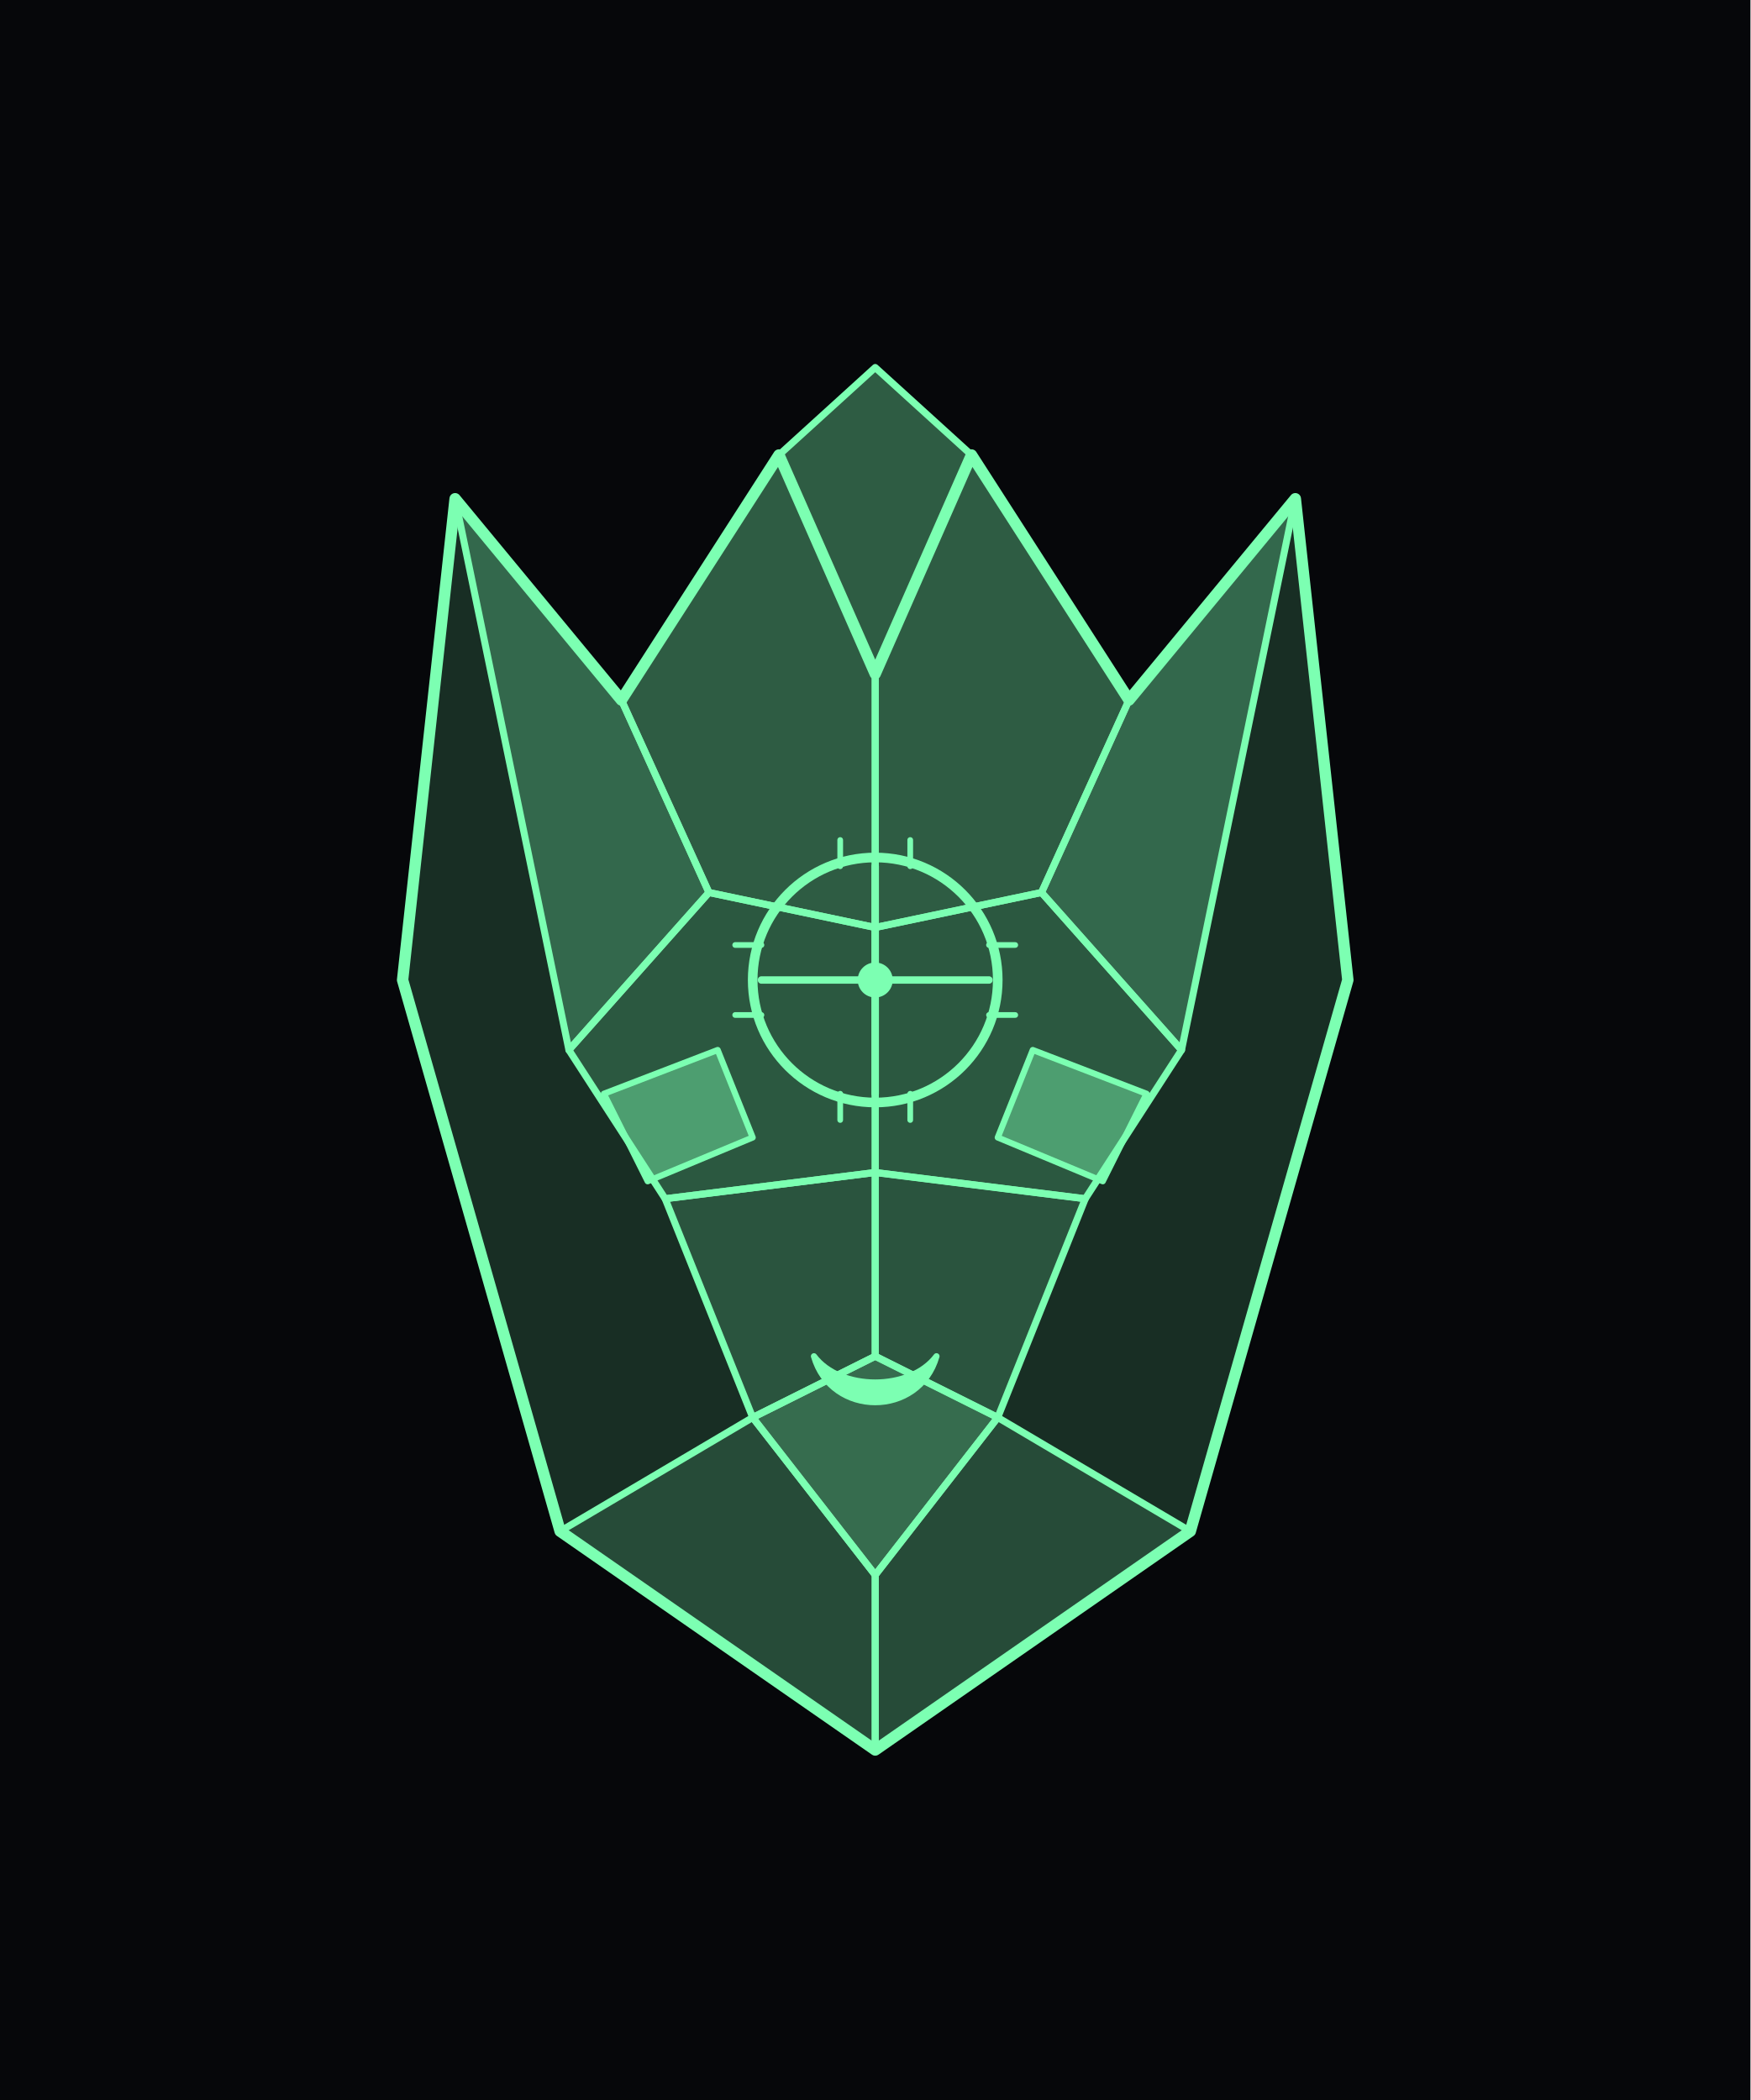
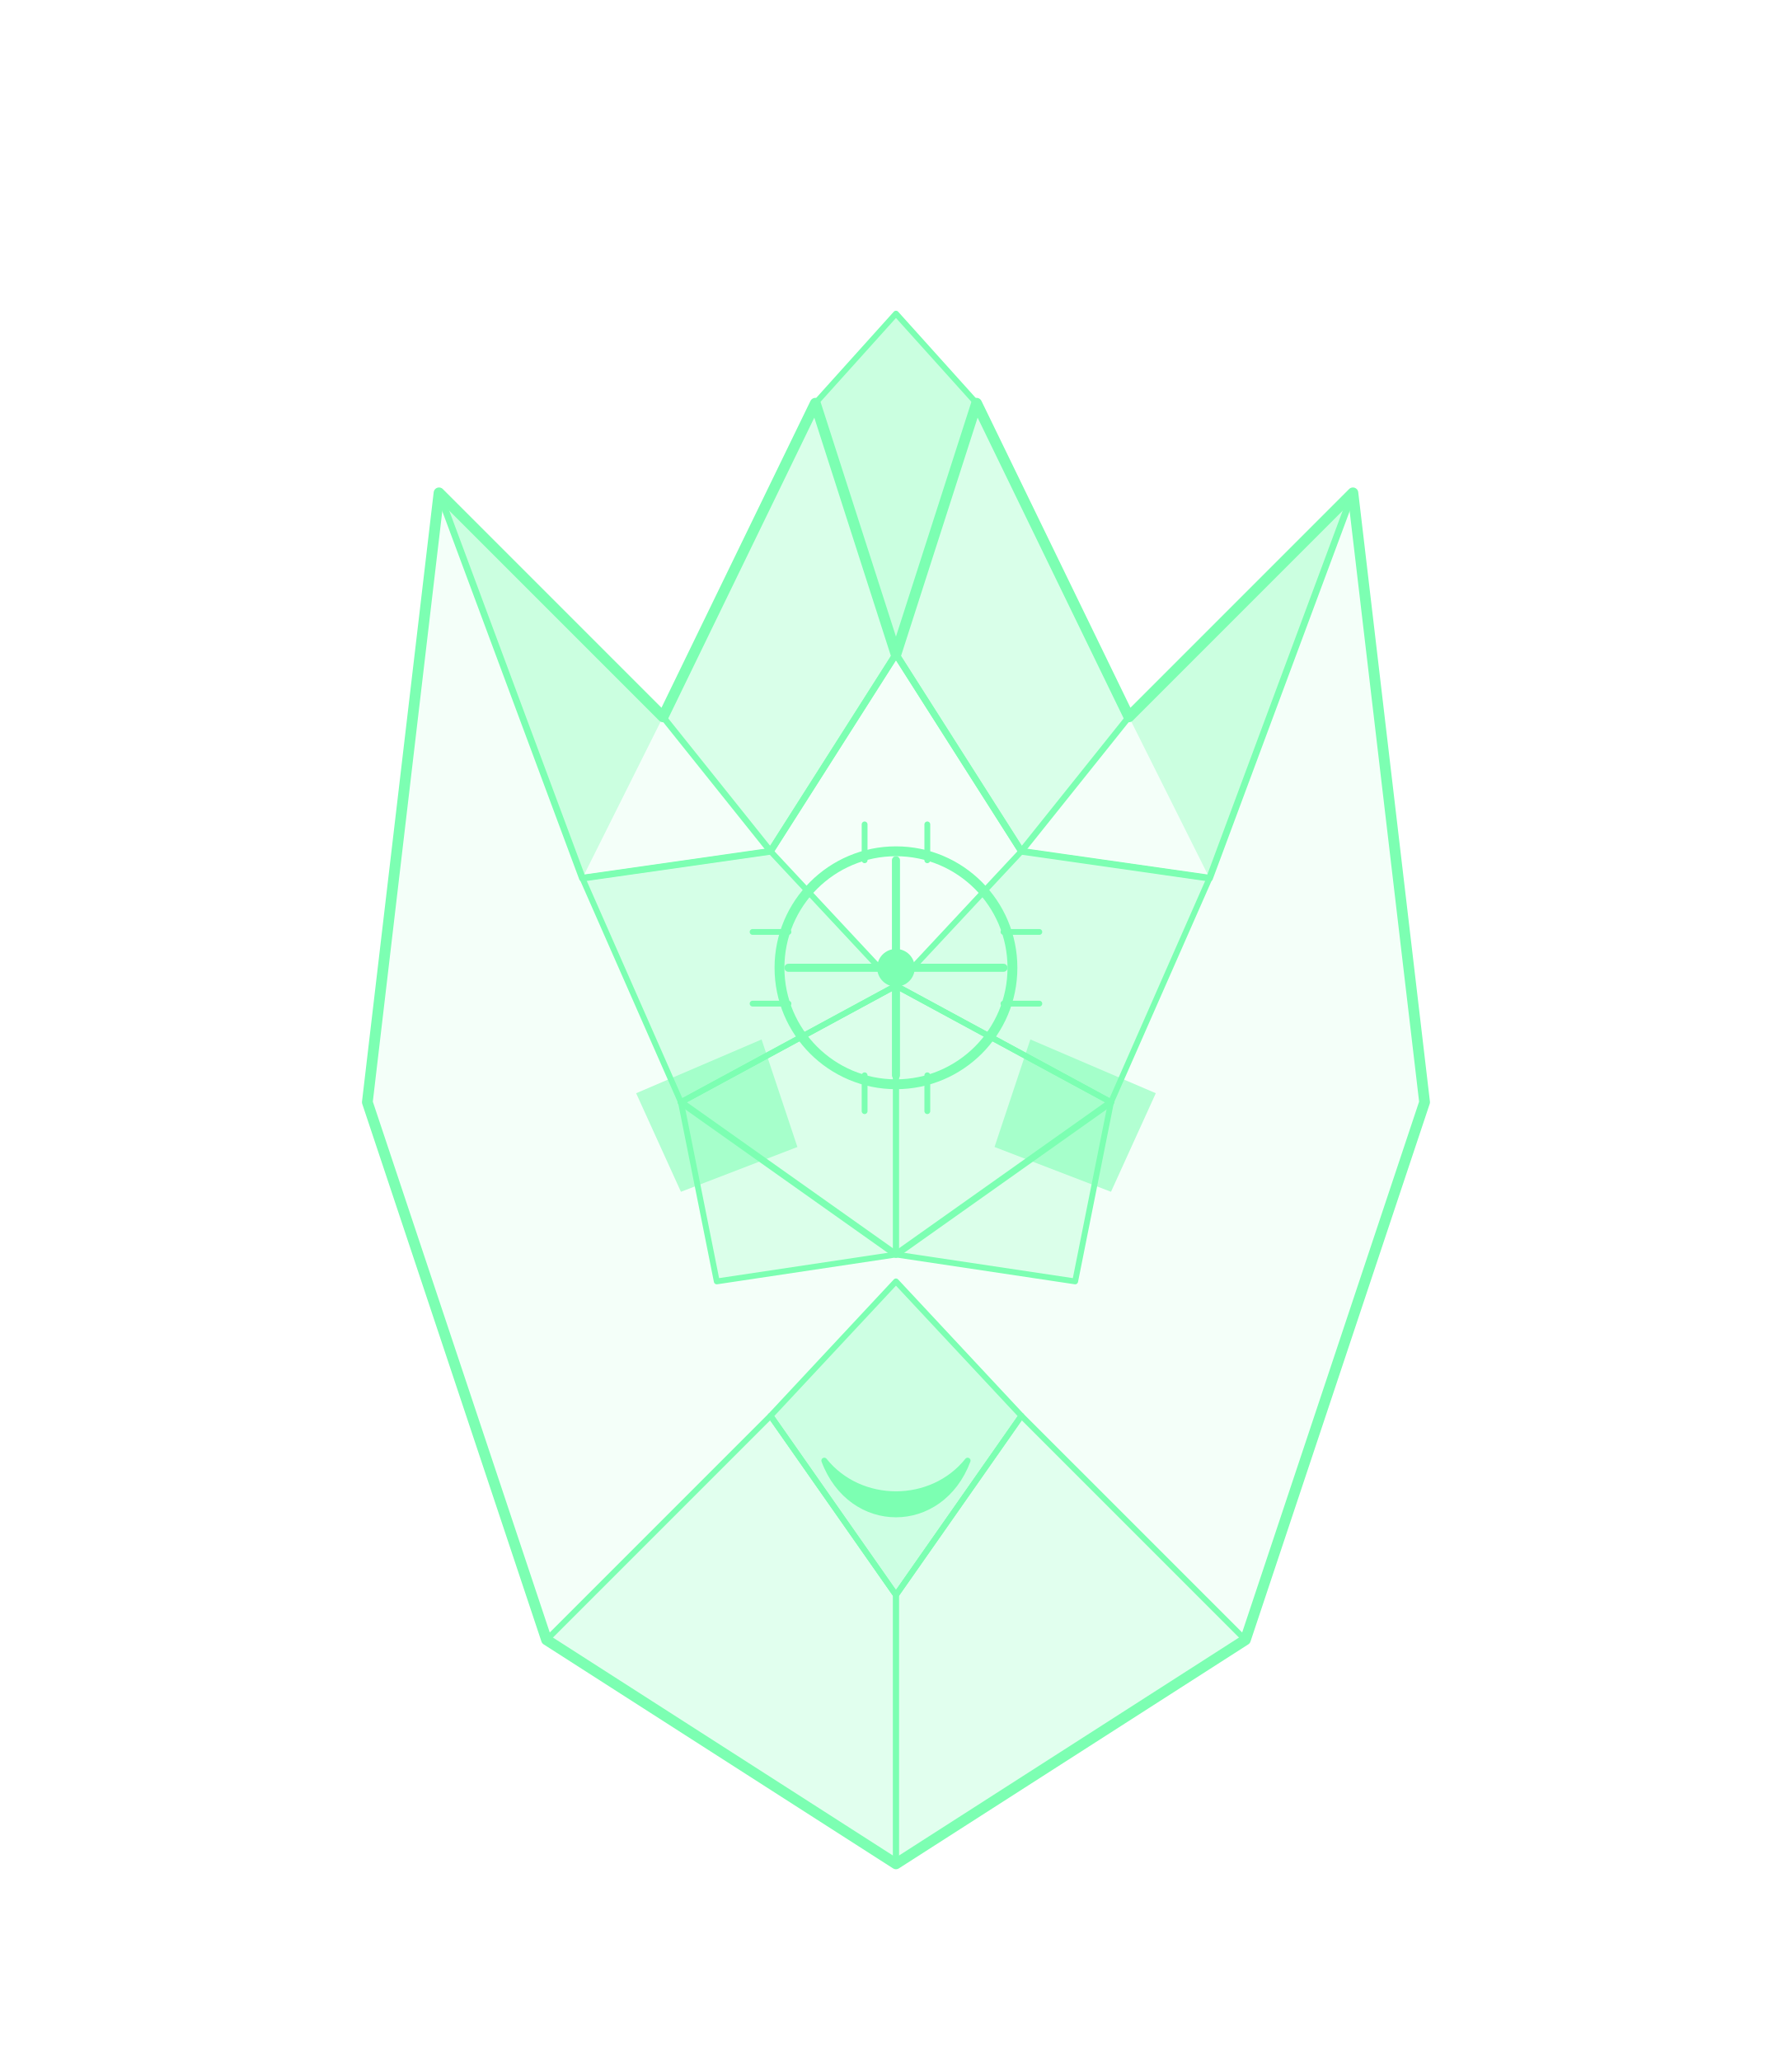
- <svg xmlns="http://www.w3.org/2000/svg" viewBox="0 0 400 480" fill="none">
-   <rect width="400" height="480" fill="#06070a" />
-   <g transform="translate(200,232)" stroke="#7cffb2" stroke-linejoin="round" stroke-linecap="round">
-     <path fill="#7cffb2" fill-opacity=".16" stroke-width="2.6" d="M-108 -8 L-96 -118 L-58 -72 L-22 -128 L0 -78 L22 -128 L58 -72 L96 -118 L108 -8 L72 118 L0 168 L-72 118 Z" />
-     <path fill="#7cffb2" fill-opacity=".28" stroke-width="1.6" d="M-96 -118 L-58 -72 L-38 -28 L-70 8 Z" />
-     <path fill="#7cffb2" fill-opacity=".28" stroke-width="1.6" d="M96 -118 L58 -72 L38 -28 L70 8 Z" />
-     <path fill="#7cffb2" fill-opacity=".22" stroke-width="1.6" d="M-58 -72 L-22 -128 L0 -78 L0 -20 L-38 -28 Z" />
-     <path fill="#7cffb2" fill-opacity=".22" stroke-width="1.6" d="M58 -72 L22 -128 L0 -78 L0 -20 L38 -28 Z" />
-     <path fill="#7cffb2" fill-opacity=".34" stroke-width="1.6" d="M-22 -128 L0 -78 L22 -128 L0 -148 Z" />
-     <path fill="#7cffb2" fill-opacity=".2" stroke-width="1.6" d="M-70 8 L-38 -28 L0 -20 L0 36 L-48 42 Z" />
-     <path fill="#7cffb2" fill-opacity=".2" stroke-width="1.6" d="M70 8 L38 -28 L0 -20 L0 36 L48 42 Z" />
-     <path fill="#7cffb2" fill-opacity=".42" stroke-width="1.4" d="M-62 18 L-36 8 L-28 28 L-52 38 Z" />
-     <path fill="#7cffb2" fill-opacity=".42" stroke-width="1.4" d="M62 18 L36 8 L28 28 L52 38 Z" />
-     <path fill="#7cffb2" fill-opacity=".18" stroke-width="1.6" d="M-48 42 L0 36 L0 78 L-28 92 Z" />
-     <path fill="#7cffb2" fill-opacity=".18" stroke-width="1.6" d="M48 42 L0 36 L0 78 L28 92 Z" />
-     <path fill="#7cffb2" fill-opacity=".3" stroke-width="1.6" d="M-28 92 L0 78 L28 92 L0 128 Z" />
-     <path fill="#7cffb2" fill-opacity=".14" stroke-width="1.6" d="M-72 118 L-28 92 L0 128 L0 168 Z" />
-     <path fill="#7cffb2" fill-opacity=".14" stroke-width="1.6" d="M72 118 L28 92 L0 128 L0 168 Z" />
-     <circle cx="0" cy="-8" r="28" stroke-width="2.2" fill="none" />
-     <circle cx="0" cy="-8" r="4" fill="#7cffb2" stroke="none" />
-     <path stroke-width="1.7" d="M0 -34 V18 M-26 -8 H26" />
-     <path stroke-width="1.3" d="M-8 -34 V-40 M8 -34 V-40 M-8 18 V24 M8 18 V24 M-26 -16 H-32 M-26 0 H-32 M26 -16 H32 M26 0 H32" />
-     <path fill="#7cffb2" d="M-14 78 C-10 92 10 92 14 78 C8 86 -8 86 -14 78Z" stroke-width="1.4" />
+ <svg xmlns="http://www.w3.org/2000/svg" viewBox="0 0 400 460" fill="none">
+   <g transform="translate(200,238)" stroke="#7cffb2" stroke-linejoin="round" stroke-linecap="round">
+     <path fill="#7cffb2" fill-opacity=".08" stroke-width="2.4" d="M-118 8 L-102 -128 L-52 -78 L-18 -148 L0 -92 L18 -148 L52 -78 L102 -128 L118 8 L78 128 L0 178 L-78 128 Z" />
+     <path fill="#7cffb2" fill-opacity=".34" stroke="none" d="M-102 -128 L-70 -42 L-52 -78 Z" />
+     <path fill="#7cffb2" fill-opacity=".34" stroke="none" d="M102 -128 L70 -42 L52 -78 Z" />
+     <path fill="#7cffb2" fill-opacity=".22" stroke-width="1.4" d="M-52 -78 L-18 -148 L0 -92 L-28 -48 Z" />
+     <path fill="#7cffb2" fill-opacity=".22" stroke-width="1.4" d="M52 -78 L18 -148 L0 -92 L28 -48 Z" />
+     <path fill="#7cffb2" fill-opacity=".4" stroke-width="1.3" d="M-18 -148 L0 -92 L18 -148 L0 -168 Z" />
+     <path fill="#7cffb2" fill-opacity=".26" stroke-width="1.3" d="M-70 -42 L-28 -48 L0 -18 L-48 8 Z" />
+     <path fill="#7cffb2" fill-opacity=".26" stroke-width="1.3" d="M70 -42 L28 -48 L0 -18 L48 8 Z" />
+     <path fill="#7cffb2" fill-opacity=".55" stroke="none" d="M-58 6 L-30 -6 L-22 18 L-48 28 Z" />
+     <path fill="#7cffb2" fill-opacity=".55" stroke="none" d="M58 6 L30 -6 L22 18 L48 28 Z" />
+     <path fill="#7cffb2" fill-opacity=".2" stroke-width="1.3" d="M-48 8 L0 -18 L0 42 L-40 48 Z" />
+     <path fill="#7cffb2" fill-opacity=".2" stroke-width="1.3" d="M48 8 L0 -18 L0 42 L40 48 Z" />
+     <path fill="#7cffb2" fill-opacity=".32" stroke-width="1.3" d="M-28 78 L0 48 L28 78 L0 118 Z" />
+     <path fill="#7cffb2" fill-opacity=".16" stroke-width="1.3" d="M-78 128 L-28 78 L0 118 L0 178 Z" />
+     <path fill="#7cffb2" fill-opacity=".16" stroke-width="1.3" d="M78 128 L28 78 L0 118 L0 178 Z" />
+     <path stroke-width="1.5" d="M-102 -128 L-70 -42 L-28 -48 L0 -92" />
+     <path stroke-width="1.5" d="M102 -128 L70 -42 L28 -48 L0 -92" />
+     <path stroke-width="1.5" d="M-48 8 L0 42 L48 8" />
+     <circle cx="0" cy="-22" r="26" stroke-width="2.2" fill="none" />
+     <circle cx="0" cy="-22" r="4.2" fill="#7cffb2" stroke="none" />
+     <path stroke-width="1.8" d="M0 -46 V2 M-24 -22 H24" />
+     <path stroke-width="1.3" d="M-7 -46 V-54 M7 -46 V-54 M-7 2 V10 M7 2 V10 M-24 -30 H-32 M-24 -14 H-32 M24 -30 H32 M24 -14 H32" />
+     <path fill="#7cffb2" d="M-16 88 C-10 104 10 104 16 88 C8 98 -8 98 -16 88Z" stroke-width="1.3" />
  </g>
</svg>
